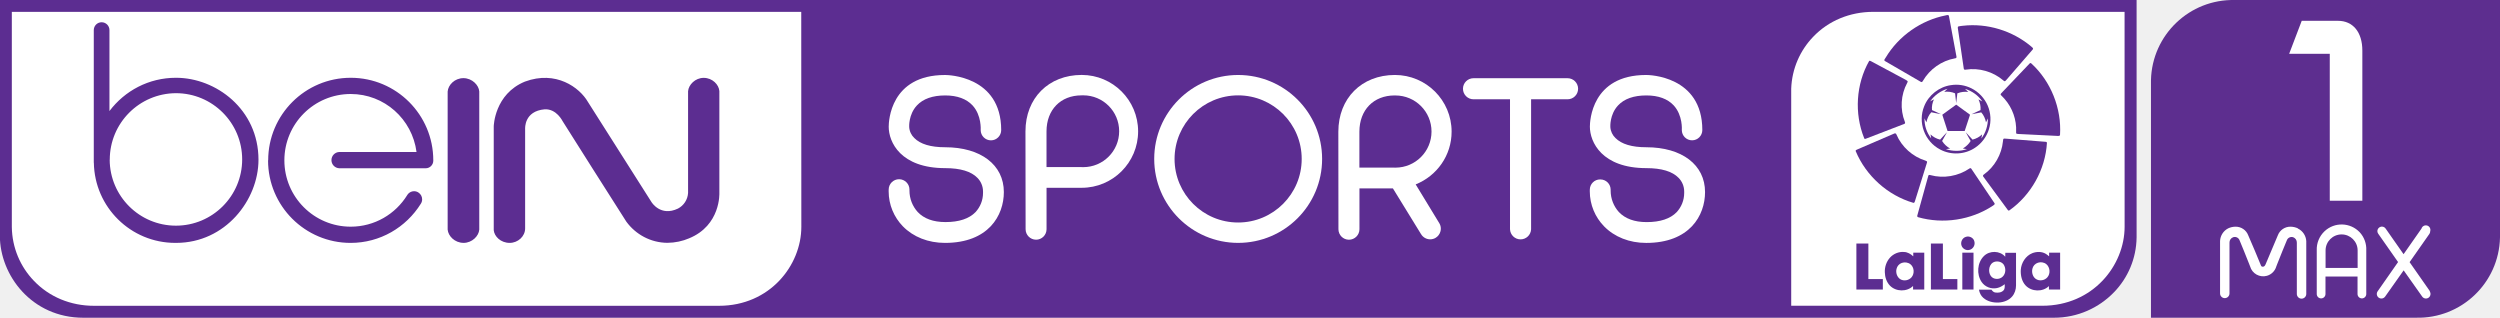
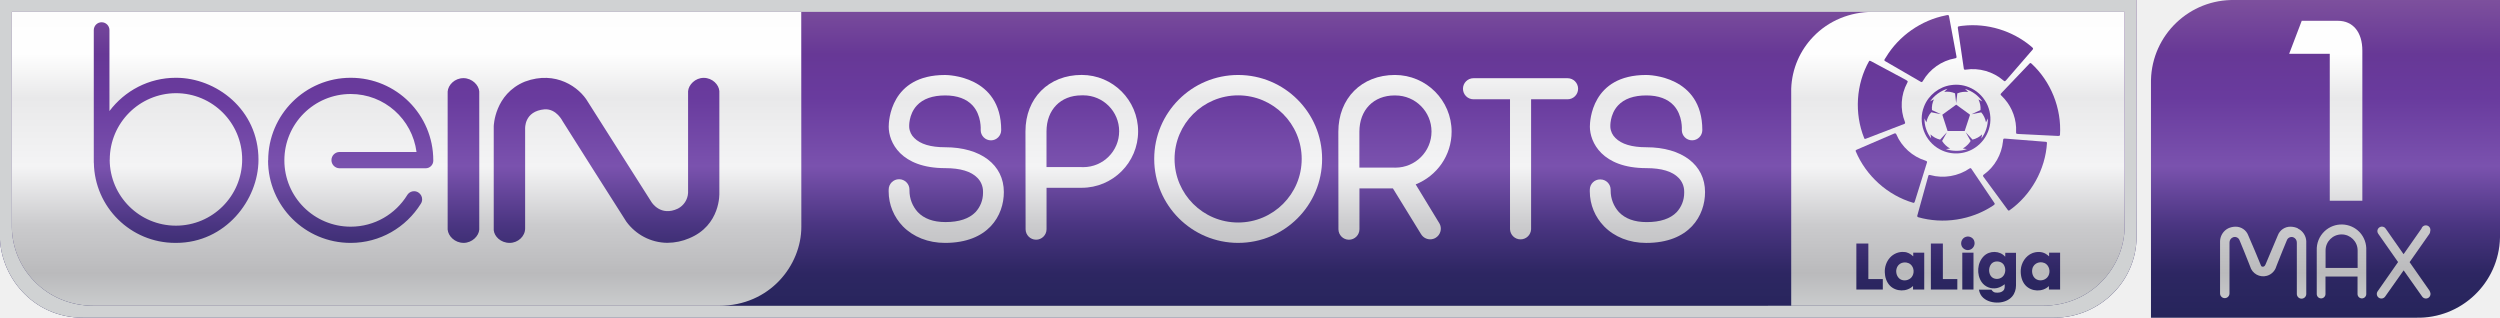
- <svg xmlns="http://www.w3.org/2000/svg" id="Layer_1" width="286.22" height="36.375" version="1.1" viewBox="0 0 286.22 36.375" xml:space="preserve">
-   <g id="g854" transform="translate(-.0151 7.6e-6)">
-     <path id="path32-8" d="m244.63 0.001v27.173c-0.031 2.437-1.002 4.639-2.57 6.268l2e-3 -0.003c-1.742 1.812-4.186 2.937-6.893 2.937h-225.62c-5.898 0-9.549-4.864-9.549-9.396v-26.979z" fill="#5c2d91" stroke-width="1.137" />
-     <path id="path22-6-2" d="m214.48 1.357c-2.68 0-5.124 1.017-6.883 2.861-1.49 1.55-2.428 3.636-2.51 5.94v24.847l28.74 2.19e-4c5.826 0 9.431-4.633 9.431-9.047l-5e-3 -24.601z" fill="#fff" stroke-width="1.137" />
-     <path id="path22-6" d="m1.369 1.361v24.627c0.031 2.393 0.986 4.56 2.524 6.16l0.005 0.005c1.761 1.842 4.199 2.857 6.877 2.857h71.553c5.825 0 9.431-4.633 9.431-9.047l-0.011-24.601z" fill="#fff" stroke-width="1.137" />
-     <path id="path32-2" d="m30.719 18.356c0-5.22 4.231-9.451 9.451-9.451 5.22 0 9.451 4.231 9.451 9.451 0 0.011 0.001 0.024 0.001 0.037 0 0.482-0.391 0.873-0.873 0.873-0.022 0-0.043-0.001-0.065-0.002h0.002-9.835c-0.495-0.024-0.889-0.431-0.889-0.931s0.393-0.907 0.886-0.931h8.854c-0.491-3.764-3.676-6.64-7.535-6.64-4.195 0-7.595 3.4-7.595 7.595s3.4 7.595 7.595 7.595c2.733 0 5.129-1.443 6.466-3.609l0.019-0.033c0.133-0.203 0.34-0.349 0.581-0.4l0.006-0.001c0.055-0.011 0.117-0.018 0.182-0.018 0.19 0 0.367 0.059 0.511 0.159l-0.003-0.002c0.252 0.167 0.417 0.45 0.417 0.772 0 0.188-0.056 0.361-0.151 0.506l0.002-0.003c-1.693 2.709-4.66 4.486-8.042 4.486-5.22 0-9.451-4.231-9.451-9.451v-0.003zm-19.967 0.276v-15.187c0-0.495 0.401-0.897 0.897-0.897 0.495 0 0.897 0.401 0.897 0.897v9.269c1.75-2.323 4.504-3.809 7.604-3.809h0.032-0.001c4.533 0 9.427 3.588 9.427 9.386 0 4.596-3.786 9.516-9.427 9.516h-0.101c-5.096 0-9.237-4.091-9.319-9.168v-8e-3zm1.821-0.339c0.024 4.171 3.409 7.543 7.584 7.543 4.188 0 7.584-3.396 7.584-7.584 0-4.188-3.396-7.584-7.584-7.584h-0.002c-4.188 0.023-7.573 3.422-7.573 7.613v0.01zm45.788 9.516c0.965 0 1.775-0.759 1.775-1.655v-11.379c0-0.084-0.122-2.048 2.23-2.26 1.371-0.078 2.049 1.347 2.07 1.371 0.272 0.444 6.619 10.469 7.289 11.493 1.069 1.46 2.772 2.404 4.695 2.422h0.003c0.893-8e-3 1.74-0.194 2.51-0.525l-0.042 0.016c3.661-1.49 3.484-5.189 3.482-5.216v-11.653c-0.059-0.726-0.783-1.506-1.791-1.509-0.979 0-1.736 0.8-1.791 1.533v11.649c-0.048 0.777-0.502 1.44-1.151 1.78l-0.011 0.006c-1.983 0.941-2.999-0.699-3.042-0.772l-7.264-11.444c-0.956-1.656-3.663-3.642-7.215-2.322-3.482 1.431-3.566 5.089-3.566 5.121v11.892c0.068 0.697 0.78 1.449 1.829 1.452zm-5.286 0c1.002 0 1.762-0.805 1.81-1.523v-15.819c-0.053-0.716-0.808-1.515-1.81-1.521-1.01 0-1.752 0.783-1.809 1.536v15.803c0.062 0.732 0.805 1.515 1.815 1.521z" fill="#5c2d91" stroke-width="1.137" />
-     <path id="path6" d="m118.63 27.443c0.664 0 1.201-0.538 1.202-1.2v-4.744h4.024c3.567 0 6.46-2.892 6.46-6.46s-2.892-6.46-6.46-6.46c-3.79 0-6.438 2.658-6.438 6.46l0.016 11.195v8e-3c0 0.661 0.535 1.198 1.196 1.2zm5.205-16.525c0.06-0.003 0.13-0.004 0.2-0.004 2.271 0 4.111 1.84 4.111 4.111s-1.84 4.111-4.111 4.111c-0.07 0-0.141-0.002-0.21-0.006h0.01-4.007v-4.089c0-2.466 1.609-4.123 4.007-4.123z" fill="#fff" stroke-width="1.137" />
-     <path id="path8" d="m108.24 19.25c1.724 0 2.962 0.374 3.676 1.111 0.399 0.402 0.644 0.957 0.644 1.568 0 0.019 0 0.04-1e-3 0.059v-0.003c1e-3 0.031 1e-3 0.067 1e-3 0.102 0 0.85-0.327 1.624-0.863 2.201l2e-3 -0.002c-0.732 0.753-1.885 1.138-3.425 1.138h-0.024c-1.385 0-2.455-0.392-3.17-1.153-0.585-0.647-0.943-1.509-0.943-2.455 0-0.037 1e-3 -0.075 1e-3 -0.113v0.006c0-0.657-0.533-1.19-1.19-1.19s-1.19 0.533-1.19 1.19c-2e-3 0.056-3e-3 0.122-3e-3 0.188 0 1.558 0.618 2.972 1.623 4.01l-1e-3 -0.001c1.198 1.227 2.915 1.903 4.831 1.903 4.972 0 6.736-3.132 6.736-5.82 0-3.116-2.642-5.131-6.726-5.131-1.648 0-2.831-0.355-3.523-1.054-0.339-0.32-0.558-0.765-0.588-1.259v-0.006c0-0.014-0.09-1.419 0.881-2.465 0.707-0.761 1.802-1.147 3.248-1.147 1.371 0 2.425 0.392 3.122 1.138 1.057 1.147 0.934 2.793 0.934 2.829 0 0.649 0.526 1.174 1.174 1.174s1.174-0.526 1.174-1.174c0-6.235-6.151-6.307-6.411-6.307h-0.032c-6.253 0-6.435 5.309-6.435 5.914-6e-3 1.764 1.358 4.749 6.473 4.749z" fill="#fff" stroke-width="1.137" />
-     <path id="path14" d="m183.22 20.542h-0.016c-0.644 0-1.168 0.519-1.174 1.163v0.001c-2e-3 0.056-3e-3 0.122-3e-3 0.186 0 1.562 0.621 2.978 1.63 4.015l-1e-3 -0.001c1.196 1.227 2.91 1.905 4.829 1.905 4.972 0 6.738-3.132 6.738-5.822 0-3.116-2.642-5.131-6.732-5.131-1.645 0-2.829-0.355-3.523-1.055-0.339-0.322-0.558-0.765-0.588-1.259v-0.006c0-0.014-0.092-1.419 0.881-2.465 0.707-0.761 1.801-1.147 3.248-1.147 1.371 0 2.428 0.392 3.122 1.138 1.057 1.147 0.935 2.793 0.932 2.826 0 0.649 0.526 1.174 1.174 1.174s1.174-0.526 1.174-1.174c0-6.235-6.151-6.305-6.413-6.305h-0.029c-6.251 0-6.432 5.307-6.432 5.914 0 1.762 1.371 4.75 6.478 4.75 1.725 0 2.962 0.374 3.676 1.111 0.399 0.403 0.644 0.959 0.644 1.572 0 0.019 0 0.037-1e-3 0.056v-0.002c1e-3 0.03 1e-3 0.065 1e-3 0.1 0 0.851-0.327 1.625-0.863 2.205l2e-3 -0.002c-0.728 0.753-1.881 1.138-3.422 1.138h-0.027c-1.387 0-2.451-0.392-3.17-1.153-0.584-0.649-0.941-1.513-0.941-2.458 0-0.036 0-0.073 1e-3 -0.109v0.006c-3e-3 -0.647-0.527-1.169-1.174-1.169h-0.023 1e-3z" fill="#fff" stroke-width="1.137" />
-     <path id="path16" d="m168.72 11.368h4.173v14.878c0.027 0.646 0.557 1.159 1.207 1.159s1.18-0.514 1.207-1.157v-14.88h4.175c0.666 0 1.207-0.54 1.207-1.207 0-0.667-0.54-1.207-1.207-1.207h-10.767c-0.666 0-1.207 0.54-1.207 1.207 0 0.667 0.54 1.207 1.207 1.207z" fill="#fff" stroke-width="1.137" />
-     <path id="path20-8" d="m141.77 27.807c5.308 0 9.611-4.303 9.611-9.611 0-5.309-4.303-9.611-9.611-9.611s-9.611 4.303-9.611 9.611v0.004c7e-3 5.305 4.306 9.603 9.611 9.608zm0-16.889c4.017 0.002 7.274 3.259 7.274 7.278 0 4.02-3.258 7.278-7.278 7.278-4.019 0-7.276-3.256-7.278-7.274 1e-3 -4.021 3.26-7.281 7.281-7.282z" fill="#fff" stroke-width="1.137" />
-     <path id="path26-9" d="m154.45 27.446c0.664 0 1.202-0.536 1.206-1.2v-4.673h3.833l3.206 5.213c0.215 0.369 0.609 0.614 1.059 0.614 0.223 0 0.431-0.059 0.61-0.163l-6e-3 0.003c0.28-0.163 0.485-0.426 0.569-0.739l2e-3 -0.009c0.027-0.095 0.043-0.205 0.043-0.317 0-0.223-0.061-0.432-0.167-0.61l3e-3 0.006-2.715-4.46c2.43-0.974 4.114-3.311 4.114-6.039 0-3.584-2.905-6.489-6.489-6.489h-3e-3c-3.812 0-6.476 2.674-6.476 6.503l0.011 11.158c2e-3 0.661 0.536 1.198 1.198 1.202zm5.235-16.516c0.027-0.001 0.058-0.001 0.09-0.001 2.282 0 4.132 1.85 4.132 4.132 0 2.282-1.85 4.132-4.132 4.132-0.032 0-0.064 0-0.094-0.001h5e-3 -4.037v-4.111c0-2.488 1.621-4.154 4.037-4.154z" fill="#fff" stroke-width="1.137" />
-     <g id="g848" transform="matrix(.11345 0 0 .11345 207.16 .7478)" fill="#5c2d91">
-       <path id="path4-1-0" class="st0" d="m76.3 55c12 7 24.1 14 36.2 21 0.9 0.7 1.8-0.2 2.2-1.1 6.8-11.7 18.8-20.2 32.2-22.6 1 0 2-0.7 1.6-1.8-2.5-13.6-5.1-27.3-7.6-40.9-0.3-1.6-2.1-0.9-3.1-0.7-25 4.9-47.6 20.7-60.7 42.6-0.7 1.1-2.2 2.6-0.8 3.5z" />
-       <path id="path6-8" class="st1" d="m155.9 62.8c0.1 1 1.2 1.1 2 0.9 13.4-2.1 27.5 2 37.8 10.8 0.5 0.4 1.1 1.1 1.8 0.8 0.6-0.3 1-0.9 1.4-1.3 8.8-10.2 17.7-20.4 26.5-30.6 1.2-1.3-0.7-2.3-1.5-3.1-18.9-15.9-44.3-23.7-68.9-20.9-1.5 0.2-3.1 0.3-4.6 0.7-0.7 0.4-0.6 1.2-0.5 1.9z" />
-       <path id="path8-8" class="st2" d="m57 133.4c12.9-5 25.8-9.9 38.7-14.9 1.1-0.2 1.1-1.4 0.7-2.2-5-12.6-4.1-27.3 2.3-39.1 0.3-0.6 0.8-1.3 0.4-2-0.6-0.6-1.4-0.9-2.1-1.4-11.6-6.2-23.1-12.4-34.7-18.6-0.6-0.3-1.3-0.7-1.9-0.3-13.3 23.4-15.1 52.9-5.1 77.8 0.1 0.9 1 1.1 1.7 0.7z" />
-       <path id="path10-4" class="st3" d="m253 129.6c1.7-26.8-9.2-54.1-29-72.2-0.6-0.5-1.1-0.5-1.7 0.1-9.5 9.9-18.9 19.9-28.4 29.8-0.5 0.5-1.1 1.2-0.7 1.9 1.2 1.4 2.7 2.6 3.9 4.1 7.9 9 12.2 21.1 11.6 33.1 0 0.7-0.2 1.7 0.6 2 1.1 0.3 2.3 0.2 3.4 0.3 12.8 0.6 25.6 1.2 38.4 1.9 0.8 0 1.8-0.1 1.9-1z" />
-       <path id="path12-1" class="st4" d="m131.9 144.2c11 6 25.2 5.3 35.5-1.8 6.6-4.4 11.6-11.1 13.9-18.7 2.4-7.7 1.9-16.3-1.3-23.8-3.2-7.4-9.1-13.7-16.3-17.3-6.3-3.2-13.6-4.4-20.6-3.3-12 1.6-22.8 10.1-27.2 21.4-3.2 7.8-3.3 16.8-0.3 24.8 2.9 8 8.8 14.8 16.3 18.7zm-15.6-31.4c0.5 1.4 1.1 2.7 1.9 4 0.7-3.7 2.3-7.3 4.9-10.1 3.2 0.6 6.4 1.4 9.7 1.9-3-1.4-6-2.7-9-4.1-0.4-3.7 0.4-7.5 2-10.8-1.4 0.6-2.7 1.4-3.9 2.1 4.2-6.1 10.5-10.7 17.6-12.8-1.2 1-2.3 2-3.4 3.1 3.7-0.5 7.6 0 11 1.5 0.4 3.3 0.7 6.6 1.1 9.9 0.5-3.3 0.7-6.6 1.2-9.9 3.5-1.4 7.3-1.9 11-1.4-1.1-1.1-2.2-2.1-3.3-3.1 7.1 2.1 13.4 6.6 17.5 12.7-1.3-0.8-2.6-1.5-3.9-2.1 1.6 3.3 2.4 7.1 2.1 10.8-3 1.4-6.1 2.7-9 4.2 3.2-0.6 6.5-1.3 9.7-1.9 2.5 2.8 4.1 6.4 4.8 10.1 0.7-1.3 1.3-2.6 1.9-4 0.1 7.3-2.2 14.5-6.6 20.3 0.3-1.4 0.6-2.8 0.8-4.2-2.7 2.6-6 4.4-9.7 5.3-2.3-2.5-4.5-5-6.8-7.4 1.5 3 3.3 5.8 4.9 8.8-1.9 3.2-4.8 5.7-7.9 7.6 1.4 0.3 2.8 0.5 4.2 0.6-6.8 2.3-14.4 2.3-21.3 0 1.4-0.1 2.8-0.3 4.3-0.6-3.3-1.8-6.1-4.4-8.1-7.6 1.6-2.9 3.3-5.8 4.9-8.8-2.4 2.4-4.6 5-6.9 7.4-3.6-0.8-7-2.7-9.7-5.3 0.2 1.4 0.5 2.7 0.7 4.1-4.6-5.9-7-13.1-6.7-20.3z" />
-       <path id="path16-0" class="st4" d="m156.8 125.6c1.8-5.5 3.6-11 5.4-16.4-4.7-3.4-9.3-6.8-14-10.2-4.7 3.4-9.3 6.8-14 10.2 1.8 5.5 3.6 11 5.3 16.4z" />
-       <path id="path18-1" class="st6" d="m105 198.1c0.9 0.3 1.3-0.8 1.5-1.4 4.1-13.1 8.2-26.2 12.3-39.4 0.4-1.1-0.8-1.5-1.6-1.8-13-4-24-13.9-29.3-26.4-0.3-1.2-1.6-1.4-2.5-0.8-12.5 5.4-25 10.8-37.6 16.2-0.6 0.2-1.2 0.7-1 1.4 10.4 25 32.4 44.7 58.2 52.2z" />
-       <path id="path20-1" class="st7" d="m201.9 205.7c21.9-15.5 36.3-41.2 37.9-68.1 0-0.7-0.7-1.1-1.4-1.1-13.1-1.1-26.2-2-39.3-3.1-0.9 0-1.9-0.2-2.8-0.1-1 0.5-0.6 1.9-0.9 2.8-1.3 13.1-8.4 25.6-19.1 33.3-0.8 0.4-1.5 1.5-0.7 2.3 8.1 11.1 16.3 22.2 24.4 33.2 0.4 0.7 1.2 1.4 1.9 0.8z" />
-       <path id="path22-7" class="st8" d="m109.8 212.6c25.2 7.2 53.4 2.9 75.3-11.5 0.8-0.6 2.5-1.3 1.8-2.6-7.7-11.5-15.4-23-23.2-34.5-0.3-0.7-1.3-1.3-2-0.6-11.4 7.8-26.2 10.4-39.6 6.7-0.9-0.4-2.1-0.1-2.1 1-3.7 13.2-7.3 26.5-11 39.7-0.3 0.7 0 1.6 0.8 1.8z" />
-       <path id="path24-1" class="st5" d="m157.8 232.5c-3.5 1.1-5.4 5.3-4.2 8.7 1 3.2 4.7 5.3 7.9 4.4 3.6-0.7 6.1-4.8 5.1-8.4-0.7-3.8-5.2-6.1-8.8-4.7zm-98.2 6.7h-12.1v46.4h26.7v-10.6h-14.6zm75.2 0h-12.1v46.4h26.7v-10.6h-14.6zm-29.9 9.2v3.7c-2.6-2.4-5.7-4.3-9.3-4.4-5.3-0.5-10.7 1.8-14.2 5.7-3.6 4-5.4 9.4-5.2 14.7 0.1 4.9 1.7 10 5.2 13.6 6.1 6.2 17.1 6.4 23.3 0.3v3.6h11.3v-37.2c-3.6-0.1-7.4 0-11.1 0zm-1.7 24.8c-2.7 3.2-7.9 4.2-11.5 1.9-3.3-2.2-4.6-6.6-3.7-10.3 0.6-2.8 2.7-5.2 5.4-6.1 2.9-1 6.4-0.5 8.8 1.5 3.7 3.1 4.1 9.3 1 13zm94.5-20.7c-5.3-6.3-15.8-6.4-21.5-0.7-6.8 6.7-7.6 18.4-2.3 26.2 3.3 4.9 9.7 7.4 15.5 6.1 2.9-0.6 5.5-2.1 7.8-3.9 0 2.1 0.3 4.5-1.2 6.2-2.1 2.3-5.4 2.6-8.3 2.2-1.7-0.2-3-1.5-3.9-2.9h-12.6c0.5 3.2 2 6.2 4.4 8.3 4.2 3.7 10.1 5 15.6 4.7 5-0.3 10.2-2.2 13.5-6.1 2.6-3 3.9-7.1 3.9-11.1v-33h-10.8c-0.1 1.2-0.1 2.6-0.1 4zm-2.6 20.1c-3.2 3.2-9.4 3.1-12-0.8-3.1-4.5-1.8-12.5 3.9-14.2 3.2-0.9 7 0 9 2.6 2.6 3.7 2.4 9.3-0.9 12.4zm46.9-20.5c-1.1-0.9-2.1-1.8-3.3-2.5-4.1-2.5-9.3-2.4-13.7-0.7-6.7 2.7-11.1 9.7-11.6 16.8-0.3 5.6 1 11.6 4.8 15.7 6 6.5 17.3 6.9 23.6 0.7v3.5h11.3v-37.2h-11.1zm-1.8 21.2c-2.9 3.3-8.3 4.1-11.9 1.4-3-2.3-4-6.5-3.2-10 0.6-2.9 2.8-5.3 5.7-6.2 2.8-0.9 6.1-0.4 8.4 1.5 3.8 3.2 4.3 9.6 1 13.3zm-85.8 12.3h11.3v-37.2h-11.3z" />
+ <svg xmlns="http://www.w3.org/2000/svg" xmlns:xlink="http://www.w3.org/1999/xlink" id="Layer_1" width="286.22" height="36.375" version="1.1" viewBox="0 0 286.22 36.375" xml:space="preserve">
+   <defs id="defs31">
+     <linearGradient id="linearGradient1988" x1="178.3" x2="178.3" y1="36.367" y2=".001" gradientUnits="userSpaceOnUse" xlink:href="#linearGradient4179" />
+     <linearGradient id="linearGradient4179">
+       <stop id="stop4181" stop-color="#26255b" offset="0" />
+       <stop id="stop4195" stop-color="#2d2662" offset=".139" />
+       <stop id="stop4191" stop-color="#4a3581" offset=".291" />
+       <stop id="stop4187" stop-color="#7a52ae" offset=".476" />
+       <stop id="stop4189" stop-color="#693b9e" offset=".692" />
+       <stop id="stop4193" stop-color="#673896" offset=".83" />
+       <stop id="stop4183" stop-color="#7d509d" offset="1" />
+     </linearGradient>
+     <linearGradient id="linearGradient1986" x1="178.3" x2="178.3" y1="36.367" y2=".001" gradientUnits="userSpaceOnUse" xlink:href="#linearGradient1728" />
+     <linearGradient id="linearGradient1728">
+       <stop id="stop1714" stop-color="#d0d2d3" offset="0" />
+       <stop id="stop1716" stop-color="#bababc" offset=".139" />
+       <stop id="stop1718" stop-color="#cbcbcd" offset=".291" />
+       <stop id="stop1720" stop-color="#f4f4f5" offset=".476" />
+       <stop id="stop1722" stop-color="#e9e9ea" offset=".692" />
+       <stop id="stop1724" stop-color="#fefefe" offset=".83" />
+       <stop id="stop1726" stop-color="#fdfdfd" offset="1" />
+     </linearGradient>
+   </defs>
+   <g id="g909" transform="translate(-.01521 8e-6)">
+     <path id="path32-8-6" d="m244.63 0.001v27.173c-0.031 2.437-1.002 4.639-2.57 6.268l2e-3 -0.003c-1.742 1.812-4.186 2.937-6.893 2.937h-225.62c-5.898 0-9.549-4.864-9.549-9.396v-26.979z" fill="url(#linearGradient1988)" stroke-width="1.137" />
+     <g id="g1490" fill="url(#linearGradient1986)" stroke-width="1.137">
+       <path id="path22-6-2-1" d="m214.48 1.357c-2.68 0-5.124 1.017-6.883 2.861-1.49 1.55-2.428 3.636-2.51 5.94v24.847l28.74 2.19e-4c5.826 0 9.431-4.633 9.431-9.047l-5e-3 -24.601z" />
+       <path id="path22-6-3" d="m1.369 1.361v24.627c0.031 2.393 0.986 4.56 2.524 6.16l0.005 0.005c1.761 1.842 4.199 2.857 6.877 2.857h71.553c5.825 0 9.431-4.633 9.431-9.047l-0.011-24.601z" />
    </g>
+     <g id="g1976" fill="url(#linearGradient1986)" stroke-width="1.137">
+       <path id="path6-84" d="m118.63 27.443c0.664 0 1.201-0.538 1.202-1.2v-4.744h4.024c3.567 0 6.46-2.892 6.46-6.46s-2.892-6.46-6.46-6.46c-3.79 0-6.438 2.658-6.438 6.46l0.016 11.195v8e-3c0 0.661 0.535 1.198 1.196 1.2zm5.205-16.525c0.06-0.003 0.13-0.004 0.2-0.004 2.271 0 4.111 1.84 4.111 4.111s-1.84 4.111-4.111 4.111c-0.07 0-0.141-0.002-0.21-0.006h0.01-4.007v-4.089c0-2.466 1.609-4.123 4.007-4.123z" />
+       <path id="path8-9" d="m108.24 19.25c1.724 0 2.962 0.374 3.676 1.111 0.399 0.402 0.644 0.957 0.644 1.568 0 0.019 0 0.04-1e-3 0.059v-0.003c1e-3 0.031 1e-3 0.067 1e-3 0.102 0 0.85-0.327 1.624-0.863 2.201l2e-3 -0.002c-0.732 0.753-1.885 1.138-3.425 1.138h-0.024c-1.385 0-2.455-0.392-3.17-1.153-0.585-0.647-0.943-1.509-0.943-2.455 0-0.037 1e-3 -0.075 1e-3 -0.113v0.006c0-0.657-0.533-1.19-1.19-1.19s-1.19 0.533-1.19 1.19c-2e-3 0.056-3e-3 0.122-3e-3 0.188 0 1.558 0.618 2.972 1.623 4.01l-1e-3 -0.001c1.198 1.227 2.915 1.903 4.831 1.903 4.972 0 6.736-3.132 6.736-5.82 0-3.116-2.642-5.131-6.726-5.131-1.648 0-2.831-0.355-3.523-1.054-0.339-0.32-0.558-0.765-0.588-1.259v-0.006c0-0.014-0.09-1.419 0.881-2.465 0.707-0.761 1.802-1.147 3.248-1.147 1.371 0 2.425 0.392 3.122 1.138 1.057 1.147 0.934 2.793 0.934 2.829 0 0.649 0.526 1.174 1.174 1.174s1.174-0.526 1.174-1.174c0-6.235-6.151-6.307-6.411-6.307h-0.032c-6.253 0-6.435 5.309-6.435 5.914-6e-3 1.764 1.358 4.749 6.473 4.749z" />
+       <path id="path14-5" d="m183.22 20.542h-0.016c-0.644 0-1.168 0.519-1.174 1.163v0.001c-2e-3 0.056-3e-3 0.122-3e-3 0.186 0 1.562 0.621 2.978 1.63 4.015l-1e-3 -0.001c1.196 1.227 2.91 1.905 4.829 1.905 4.972 0 6.738-3.132 6.738-5.822 0-3.116-2.642-5.131-6.732-5.131-1.645 0-2.829-0.355-3.523-1.055-0.339-0.322-0.558-0.765-0.588-1.259v-0.006c0-0.014-0.092-1.419 0.881-2.465 0.707-0.761 1.801-1.147 3.248-1.147 1.371 0 2.428 0.392 3.122 1.138 1.057 1.147 0.935 2.793 0.932 2.826 0 0.649 0.526 1.174 1.174 1.174s1.174-0.526 1.174-1.174c0-6.235-6.151-6.305-6.413-6.305h-0.029c-6.251 0-6.432 5.307-6.432 5.914 0 1.762 1.371 4.75 6.478 4.75 1.725 0 2.962 0.374 3.676 1.111 0.399 0.403 0.644 0.959 0.644 1.572 0 0.019 0 0.037-1e-3 0.056v-0.002c1e-3 0.03 1e-3 0.065 1e-3 0.1 0 0.851-0.327 1.625-0.863 2.205l2e-3 -0.002c-0.728 0.753-1.881 1.138-3.422 1.138h-0.027c-1.387 0-2.451-0.392-3.17-1.153-0.584-0.649-0.941-1.513-0.941-2.458 0-0.036 0-0.073 1e-3 -0.109v0.006c-3e-3 -0.647-0.527-1.169-1.174-1.169h-0.023 1e-3z" />
+       <path id="path16-2" d="m168.72 11.368h4.173v14.878c0.027 0.646 0.557 1.159 1.207 1.159s1.18-0.514 1.207-1.157v-14.88h4.175c0.666 0 1.207-0.54 1.207-1.207 0-0.667-0.54-1.207-1.207-1.207h-10.767c-0.666 0-1.207 0.54-1.207 1.207 0 0.667 0.54 1.207 1.207 1.207z" />
+       <path id="path20" d="m141.77 27.807c5.308 0 9.611-4.303 9.611-9.611 0-5.309-4.303-9.611-9.611-9.611s-9.611 4.303-9.611 9.611v0.004c7e-3 5.305 4.306 9.603 9.611 9.608zm0-16.889c4.017 0.002 7.274 3.259 7.274 7.278 0 4.02-3.258 7.278-7.278 7.278-4.019 0-7.276-3.256-7.278-7.274 1e-3 -4.021 3.26-7.281 7.281-7.282z" />
+       <path id="path26" d="m154.45 27.446c0.664 0 1.202-0.536 1.206-1.2v-4.673h3.833l3.206 5.213c0.215 0.369 0.609 0.614 1.059 0.614 0.223 0 0.431-0.059 0.61-0.163l-6e-3 0.003c0.28-0.163 0.485-0.426 0.569-0.739l2e-3 -0.009c0.027-0.095 0.043-0.205 0.043-0.317 0-0.223-0.061-0.432-0.167-0.61l3e-3 0.006-2.715-4.46c2.43-0.974 4.114-3.311 4.114-6.039 0-3.584-2.905-6.489-6.489-6.489h-3e-3c-3.812 0-6.476 2.674-6.476 6.503l0.011 11.158c2e-3 0.661 0.536 1.198 1.198 1.202zm5.235-16.516c0.027-0.001 0.058-0.001 0.09-0.001 2.282 0 4.132 1.85 4.132 4.132s-1.85 4.132-4.132 4.132c-0.032 0-0.064 0-0.094-0.001h5e-3 -4.037v-4.111c0-2.488 1.621-4.154 4.037-4.154z" />
+     </g>
+     <path id="path32-2-0" d="m30.719 18.356c0-5.22 4.231-9.451 9.451-9.451s9.451 4.231 9.451 9.451c0 0.011 0.001 0.024 0.001 0.037 0 0.482-0.391 0.873-0.873 0.873-0.022 0-0.043-0.001-0.065-0.002h0.002-9.835c-0.495-0.024-0.889-0.431-0.889-0.931s0.393-0.907 0.886-0.931h8.854c-0.491-3.764-3.676-6.64-7.535-6.64-4.195 0-7.595 3.4-7.595 7.595s3.4 7.595 7.595 7.595c2.733 0 5.129-1.443 6.466-3.609l0.019-0.033c0.133-0.203 0.34-0.349 0.581-0.4l0.006-0.001c0.055-0.011 0.117-0.018 0.182-0.018 0.19 0 0.367 0.059 0.511 0.159l-0.003-0.002c0.252 0.167 0.417 0.45 0.417 0.772 0 0.188-0.056 0.361-0.151 0.506l0.002-0.003c-1.693 2.709-4.66 4.486-8.042 4.486-5.22 0-9.451-4.231-9.451-9.451v-0.003zm-19.967 0.276v-15.187c0-0.495 0.401-0.897 0.897-0.897s0.897 0.401 0.897 0.897v9.269c1.75-2.323 4.504-3.809 7.604-3.809h0.032-0.001c4.533 0 9.427 3.588 9.427 9.386 0 4.596-3.786 9.516-9.427 9.516h-0.101c-5.096 0-9.237-4.091-9.319-9.168v-8e-3zm1.821-0.339c0.024 4.171 3.409 7.543 7.584 7.543 4.188 0 7.584-3.396 7.584-7.584s-3.396-7.584-7.584-7.584h-0.002c-4.188 0.023-7.573 3.422-7.573 7.613v0.01zm45.788 9.516c0.965 0 1.775-0.759 1.775-1.655v-11.379c0-0.084-0.122-2.048 2.23-2.26 1.371-0.078 2.049 1.347 2.07 1.371 0.272 0.444 6.619 10.469 7.289 11.493 1.069 1.46 2.772 2.404 4.695 2.422h0.003c0.893-8e-3 1.74-0.194 2.51-0.525l-0.042 0.016c3.661-1.49 3.484-5.189 3.482-5.216v-11.653c-0.059-0.726-0.783-1.506-1.791-1.509-0.979 0-1.736 0.8-1.791 1.533v11.649c-0.048 0.777-0.502 1.44-1.151 1.78l-0.011 0.006c-1.983 0.941-2.999-0.699-3.042-0.772l-7.264-11.444c-0.956-1.656-3.663-3.642-7.215-2.322-3.482 1.431-3.566 5.089-3.566 5.121v11.892c0.068 0.697 0.78 1.449 1.829 1.452zm-5.286 0c1.002 0 1.762-0.805 1.81-1.523v-15.819c-0.053-0.716-0.808-1.515-1.81-1.521-1.01 0-1.752 0.783-1.809 1.536v15.803c0.062 0.732 0.805 1.515 1.815 1.521z" fill="url(#linearGradient1988)" stroke-width="1.137" />
+     <g id="g1333" fill="url(#linearGradient1988)" stroke-width=".113">
+       <g id="g1319">
+         <path id="path4-1" class="st0" d="m215.82 6.988c1.361 0.794 2.734 1.588 4.107 2.382 0.102 0.079 0.204-0.023 0.25-0.125 0.771-1.327 2.133-2.292 3.653-2.564 0.113 0 0.227-0.079 0.182-0.204-0.284-1.543-0.579-3.097-0.862-4.64-0.034-0.182-0.238-0.102-0.352-0.079-2.836 0.556-5.4 2.348-6.886 4.833-0.079 0.125-0.25 0.295-0.091 0.397z" />
+         <path id="path6-8-9" class="st1" d="m224.85 7.872c0.011 0.113 0.136 0.125 0.227 0.102 1.52-0.238 3.12 0.227 4.288 1.225 0.057 0.045 0.125 0.125 0.204 0.091 0.068-0.034 0.113-0.102 0.159-0.147 0.998-1.157 2.008-2.314 3.006-3.472 0.136-0.147-0.079-0.261-0.17-0.352-2.144-1.804-5.026-2.689-7.817-2.371-0.17 0.023-0.352 0.034-0.522 0.079-0.079 0.045-0.068 0.136-0.057 0.216z" />
+         <path id="path8-8-5" class="st2" d="m213.63 15.882c1.464-0.567 2.927-1.123 4.391-1.69 0.125-0.023 0.125-0.159 0.079-0.25-0.567-1.429-0.465-3.097 0.261-4.436 0.034-0.068 0.091-0.147 0.045-0.227-0.068-0.068-0.159-0.102-0.238-0.159-1.316-0.703-2.621-1.407-3.937-2.11-0.068-0.034-0.147-0.079-0.216-0.034-1.509 2.655-1.713 6.002-0.579 8.826 0.011 0.102 0.113 0.125 0.193 0.079z" />
+         <path id="path10-4-0" class="st3" d="m235.86 15.451c0.193-3.041-1.044-6.138-3.29-8.191-0.068-0.057-0.125-0.057-0.193 0.011-1.078 1.123-2.144 2.258-3.222 3.381-0.057 0.057-0.125 0.136-0.079 0.216 0.136 0.159 0.306 0.295 0.442 0.465 0.896 1.021 1.384 2.394 1.316 3.755 0 0.079-0.023 0.193 0.068 0.227 0.125 0.034 0.261 0.023 0.386 0.034 1.452 0.068 2.904 0.136 4.356 0.216 0.091 0 0.204-0.011 0.216-0.113z" />
+         <g id="g1307">
+           <path id="path12-1-5" class="st4" d="m222.12 17.107c1.248 0.681 2.859 0.601 4.027-0.204 0.749-0.499 1.316-1.259 1.577-2.122 0.272-0.874 0.216-1.849-0.147-2.7-0.363-0.84-1.032-1.554-1.849-1.963-0.715-0.363-1.543-0.499-2.337-0.374-1.361 0.182-2.587 1.146-3.086 2.428-0.363 0.885-0.374 1.906-0.034 2.814 0.329 0.908 0.998 1.679 1.849 2.122zm-1.77-3.562c0.057 0.159 0.125 0.306 0.216 0.454 0.079-0.42 0.261-0.828 0.556-1.146 0.363 0.068 0.726 0.159 1.101 0.216-0.34-0.159-0.681-0.306-1.021-0.465-0.045-0.42 0.045-0.851 0.227-1.225-0.159 0.068-0.306 0.159-0.442 0.238 0.476-0.692 1.191-1.214 1.997-1.452-0.136 0.113-0.261 0.227-0.386 0.352 0.42-0.057 0.862 0 1.248 0.17 0.045 0.374 0.079 0.749 0.125 1.123 0.057-0.374 0.079-0.749 0.136-1.123 0.397-0.159 0.828-0.216 1.248-0.159-0.125-0.125-0.25-0.238-0.374-0.352 0.805 0.238 1.52 0.749 1.985 1.441-0.147-0.091-0.295-0.17-0.442-0.238 0.182 0.374 0.272 0.805 0.238 1.225-0.34 0.159-0.692 0.306-1.021 0.476 0.363-0.068 0.737-0.147 1.101-0.216 0.284 0.318 0.465 0.726 0.545 1.146 0.079-0.147 0.147-0.295 0.216-0.454 0.011 0.828-0.25 1.645-0.749 2.303 0.034-0.159 0.068-0.318 0.091-0.476-0.306 0.295-0.681 0.499-1.101 0.601-0.261-0.284-0.511-0.567-0.771-0.84 0.17 0.34 0.374 0.658 0.556 0.998-0.216 0.363-0.545 0.647-0.896 0.862 0.159 0.034 0.318 0.057 0.476 0.068-0.771 0.261-1.634 0.261-2.417 0 0.159-0.011 0.318-0.034 0.488-0.068-0.374-0.204-0.692-0.499-0.919-0.862 0.182-0.329 0.374-0.658 0.556-0.998-0.272 0.272-0.522 0.567-0.783 0.84-0.408-0.091-0.794-0.306-1.101-0.601 0.023 0.159 0.057 0.306 0.079 0.465-0.522-0.669-0.794-1.486-0.76-2.303z" />
+           <path id="path16-0-6" class="st4" d="m224.95 14.997c0.204-0.624 0.408-1.248 0.613-1.861-0.533-0.386-1.055-0.771-1.588-1.157-0.533 0.386-1.055 0.771-1.588 1.157 0.204 0.624 0.408 1.248 0.601 1.861z" />
+         </g>
+         <path id="path18-1-4" class="st6" d="m219.07 23.222c0.102 0.034 0.147-0.091 0.17-0.159 0.465-1.486 0.93-2.972 1.395-4.47 0.045-0.125-0.091-0.17-0.182-0.204-1.475-0.454-2.723-1.577-3.324-2.995-0.034-0.136-0.182-0.159-0.284-0.091-1.418 0.613-2.836 1.225-4.266 1.838-0.068 0.023-0.136 0.079-0.113 0.159 1.18 2.836 3.676 5.071 6.603 5.922z" />
+         <path id="path20-1-5" class="st7" d="m230.07 24.084c2.485-1.758 4.118-4.674 4.3-7.726 0-0.079-0.079-0.125-0.159-0.125-1.486-0.125-2.972-0.227-4.459-0.352-0.102 0-0.216-0.023-0.318-0.011-0.113 0.057-0.068 0.216-0.102 0.318-0.147 1.486-0.953 2.904-2.167 3.778-0.091 0.045-0.17 0.17-0.079 0.261 0.919 1.259 1.849 2.519 2.768 3.767 0.045 0.079 0.136 0.159 0.216 0.091z" />
+         <path id="path22-7-9" class="st8" d="m219.62 24.867c2.859 0.817 6.058 0.329 8.543-1.305 0.091-0.068 0.284-0.147 0.204-0.295-0.874-1.305-1.747-2.609-2.632-3.914-0.034-0.079-0.147-0.147-0.227-0.068-1.293 0.885-2.972 1.18-4.493 0.76-0.102-0.045-0.238-0.011-0.238 0.113-0.42 1.498-0.828 3.006-1.248 4.504-0.034 0.079 0 0.182 0.091 0.204z" />
+       </g>
+       <path id="path24-1-9" class="st5" d="m225.06 27.125c-0.397 0.125-0.613 0.601-0.476 0.987 0.113 0.363 0.533 0.601 0.896 0.499 0.408-0.079 0.692-0.545 0.579-0.953-0.079-0.431-0.59-0.692-0.998-0.533zm-11.141 0.76h-1.373v5.264h3.029v-1.203h-1.656zm8.531 0h-1.373v5.264h3.029v-1.203h-1.656zm-3.392 1.044v0.42c-0.295-0.272-0.647-0.488-1.055-0.499-0.601-0.057-1.214 0.204-1.611 0.647-0.408 0.454-0.613 1.066-0.59 1.668 0.011 0.556 0.193 1.135 0.59 1.543 0.692 0.703 1.94 0.726 2.643 0.034v0.408h1.282v-4.22c-0.408-0.011-0.84 0-1.259 0zm-0.193 2.814c-0.306 0.363-0.896 0.476-1.305 0.216-0.374-0.25-0.522-0.749-0.42-1.169 0.068-0.318 0.306-0.59 0.613-0.692 0.329-0.113 0.726-0.057 0.998 0.17 0.42 0.352 0.465 1.055 0.113 1.475zm10.721-2.348c-0.601-0.715-1.792-0.726-2.439-0.079-0.771 0.76-0.862 2.087-0.261 2.972 0.374 0.556 1.101 0.84 1.758 0.692 0.329-0.068 0.624-0.238 0.885-0.442 0 0.238 0.034 0.511-0.136 0.703-0.238 0.261-0.613 0.295-0.942 0.25-0.193-0.023-0.34-0.17-0.442-0.329h-1.429c0.057 0.363 0.227 0.703 0.499 0.942 0.476 0.42 1.146 0.567 1.77 0.533 0.567-0.034 1.157-0.25 1.532-0.692 0.295-0.34 0.442-0.805 0.442-1.259v-3.744h-1.225c-0.011 0.136-0.011 0.295-0.011 0.454zm-0.295 2.28c-0.363 0.363-1.066 0.352-1.361-0.091-0.352-0.511-0.204-1.418 0.442-1.611 0.363-0.102 0.794 0 1.021 0.295 0.295 0.42 0.272 1.055-0.102 1.407zm5.321-2.326c-0.125-0.102-0.238-0.204-0.374-0.284-0.465-0.284-1.055-0.272-1.554-0.079-0.76 0.306-1.259 1.101-1.316 1.906-0.034 0.635 0.113 1.316 0.545 1.781 0.681 0.737 1.963 0.783 2.677 0.079v0.397h1.282v-4.22h-1.259zm-0.204 2.405c-0.329 0.374-0.942 0.465-1.35 0.159-0.34-0.261-0.454-0.737-0.363-1.135 0.068-0.329 0.318-0.601 0.647-0.703 0.318-0.102 0.692-0.045 0.953 0.17 0.431 0.363 0.488 1.089 0.113 1.509zm-9.734 1.395h1.282v-4.22h-1.282z" />
+     </g>
+     <path id="path32-8-1" d="m0.001-6.4e-5v26.979c0 4.532 3.649 9.396 9.547 9.396h225.62c2.707 0 5.151-1.126 6.893-2.938 1.565-1.628 2.538-3.829 2.568-6.264v-27.174zm243.25 1.357 6e-3 24.6c0 4.414-3.606 9.049-9.432 9.049l-223.05 0.004c-2.678 2e-6 -5.114-1.016-6.875-2.857l-0.006-0.004c-1.537-1.6-2.493-3.767-2.523-6.16v-24.627z" fill="#d0d2d3" stroke-width="1.137" />
  </g>
-   <g id="g877">
-     <path id="path4-8" d="m286.19 0.003h-30.32c-5.185-0.122-9.487 3.981-9.609 9.166 0 0.018-1e-3 0.036-1e-3 0.054v27.15h30.35c5.185 0.122 9.487-3.981 9.609-9.166 0-0.018 1e-3 -0.036 1e-3 -0.054v-27.15z" fill="#5d2e8f" />
-     <path id="path8-7" d="m270.16 26.593c-1.081-1.144-2.884-1.196-4.029-0.116-0.599 0.566-0.924 1.363-0.891 2.186v5c0 0.276 0.224 0.5 0.5 0.5s0.5-0.224 0.5-0.5v-2h3.67v2c0 0.276 0.224 0.5 0.5 0.5s0.5-0.224 0.5-0.5v-5c0.037-0.763-0.233-1.508-0.75-2.07zm-0.24 4.08h-3.67v-2c0-1.013 0.822-1.835 1.835-1.835s1.835 0.822 1.835 1.835zm8.29 2.69-2.34-3.35 2.27-3.24c0.06-0.088 0.092-0.193 0.09-0.3 0.083-0.276-0.074-0.567-0.35-0.65s-0.567 0.074-0.65 0.35l-2.05 2.93-2.05-2.93c-0.096-0.143-0.257-0.229-0.43-0.23-0.285 5e-3 -0.515 0.235-0.52 0.52 1e-3 0.108 0.036 0.213 0.1 0.3l2.27 3.24-2.34 3.35c-0.166 0.237-0.107 0.564 0.13 0.73s0.564 0.107 0.73-0.13l2.12-3 2.12 3c0.166 0.237 0.493 0.296 0.73 0.13s0.296-0.493 0.13-0.73zm-15.13-7.22c-0.263-0.122-0.55-0.187-0.84-0.19-0.65-0.01-1.235 0.39-1.46 1-0.22 0.52-1.33 3.15-1.39 3.29s-0.15 0.29-0.3 0.29-0.2 0-0.3-0.29-1.16-2.77-1.39-3.29c-0.225-0.61-0.81-1.01-1.46-1-0.29 2e-3 -0.577 0.066-0.84 0.19-0.549 0.28-0.904 0.834-0.93 1.45v6c0 0.298 0.242 0.54 0.54 0.54s0.54-0.242 0.54-0.54v-5.81c-0.01-0.273 0.155-0.522 0.41-0.62 0.298-0.108 0.628 0.043 0.74 0.34 0.18 0.45 0.79 1.89 1.11 2.74l0.1 0.26c0.237 0.828 1.1 1.308 1.928 1.072 0.518-0.148 0.923-0.553 1.072-1.072l0.1-0.26c0.32-0.85 0.93-2.29 1.11-2.74 0.112-0.291 0.435-0.442 0.73-0.34 0.255 0.098 0.42 0.347 0.41 0.62v5.87c0 0.298 0.242 0.54 0.54 0.54s0.54-0.242 0.54-0.54v-6.06c-0.039-0.615-0.406-1.161-0.96-1.43z" fill="#fff" />
-     <path id="path6-61-4" d="m270.46 5.793v17.19h-3.73v-16.82h-4.65l1.44-3.78h4.15c1.72 0 2.79 1.3 2.79 3.41z" fill="#fff" />
+   <g id="g877" stroke-width="1.137">
+     <path id="path4-8" d="m286.19 0.003h-30.32c-5.185-0.122-9.487 3.981-9.609 9.166 0 0.018-1e-3 0.036-1e-3 0.054v27.15h30.35c5.185 0.122 9.487-3.981 9.609-9.166 0-0.018 1e-3 -0.036 1e-3 -0.054v-27.15z" fill="url(#linearGradient1988)" style="font-variant-east_asian:normal" />
+     <path id="path8-7" d="m270.16 26.593c-1.081-1.144-2.884-1.196-4.029-0.116-0.599 0.566-0.924 1.363-0.891 2.186v5c0 0.276 0.224 0.5 0.5 0.5s0.5-0.224 0.5-0.5v-2h3.67v2c0 0.276 0.224 0.5 0.5 0.5s0.5-0.224 0.5-0.5v-5c0.037-0.763-0.233-1.508-0.75-2.07zm-0.24 4.08h-3.67v-2c0-1.013 0.822-1.835 1.835-1.835s1.835 0.822 1.835 1.835zm8.29 2.69-2.34-3.35 2.27-3.24c0.06-0.088 0.092-0.193 0.09-0.3 0.083-0.276-0.074-0.567-0.35-0.65s-0.567 0.074-0.65 0.35l-2.05 2.93-2.05-2.93c-0.096-0.143-0.257-0.229-0.43-0.23-0.285 5e-3 -0.515 0.235-0.52 0.52 1e-3 0.108 0.036 0.213 0.1 0.3l2.27 3.24-2.34 3.35c-0.166 0.237-0.107 0.564 0.13 0.73s0.564 0.107 0.73-0.13l2.12-3 2.12 3c0.166 0.237 0.493 0.296 0.73 0.13s0.296-0.493 0.13-0.73zm-15.13-7.22c-0.263-0.122-0.55-0.187-0.84-0.19-0.65-0.01-1.235 0.39-1.46 1-0.22 0.52-1.33 3.15-1.39 3.29s-0.15 0.29-0.3 0.29-0.2 0-0.3-0.29-1.16-2.77-1.39-3.29c-0.225-0.61-0.81-1.01-1.46-1-0.29 2e-3 -0.577 0.066-0.84 0.19-0.549 0.28-0.904 0.834-0.93 1.45v6c0 0.298 0.242 0.54 0.54 0.54s0.54-0.242 0.54-0.54v-5.81c-0.01-0.273 0.155-0.522 0.41-0.62 0.298-0.108 0.628 0.043 0.74 0.34 0.18 0.45 0.79 1.89 1.11 2.74l0.1 0.26c0.237 0.828 1.1 1.308 1.928 1.072 0.518-0.148 0.923-0.553 1.072-1.072l0.1-0.26c0.32-0.85 0.93-2.29 1.11-2.74 0.112-0.291 0.435-0.442 0.73-0.34 0.255 0.098 0.42 0.347 0.41 0.62v5.87c0 0.298 0.242 0.54 0.54 0.54s0.54-0.242 0.54-0.54v-6.06c-0.039-0.615-0.406-1.161-0.96-1.43z" fill="url(#linearGradient1986)" style="font-variant-east_asian:normal" />
+     <path id="path6-61-4" d="m270.46 5.793v17.19h-3.73v-16.82h-4.65l1.44-3.78h4.15c1.72 0 2.79 1.3 2.79 3.41z" fill="url(#linearGradient1986)" style="font-variant-east_asian:normal" />
  </g>
</svg>
